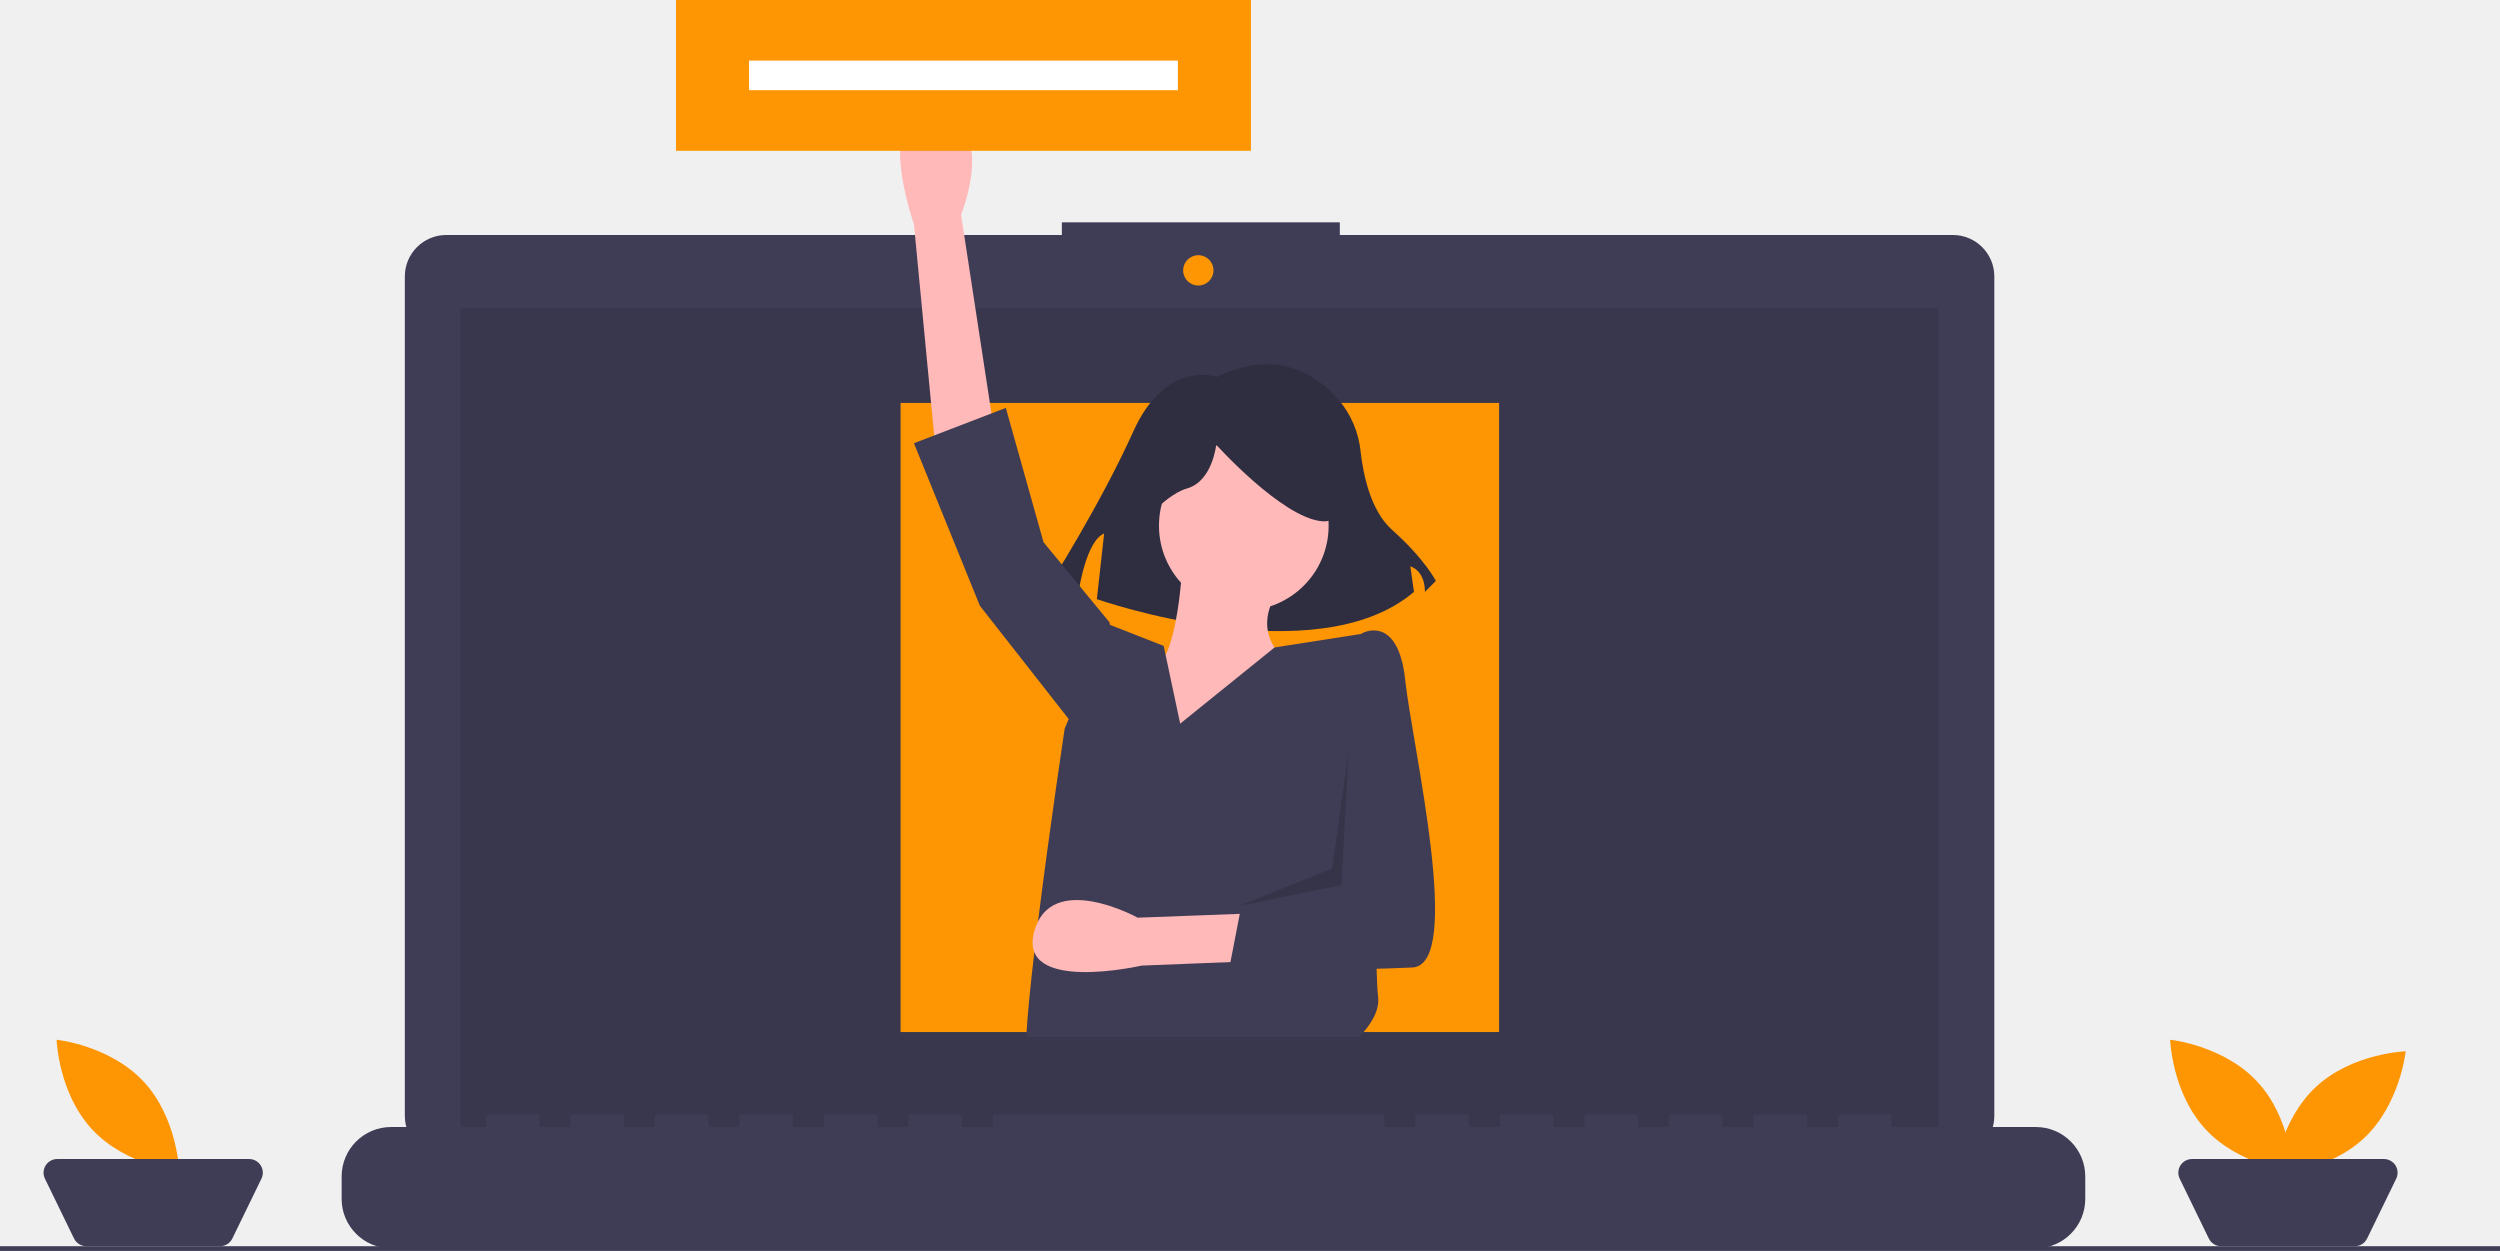
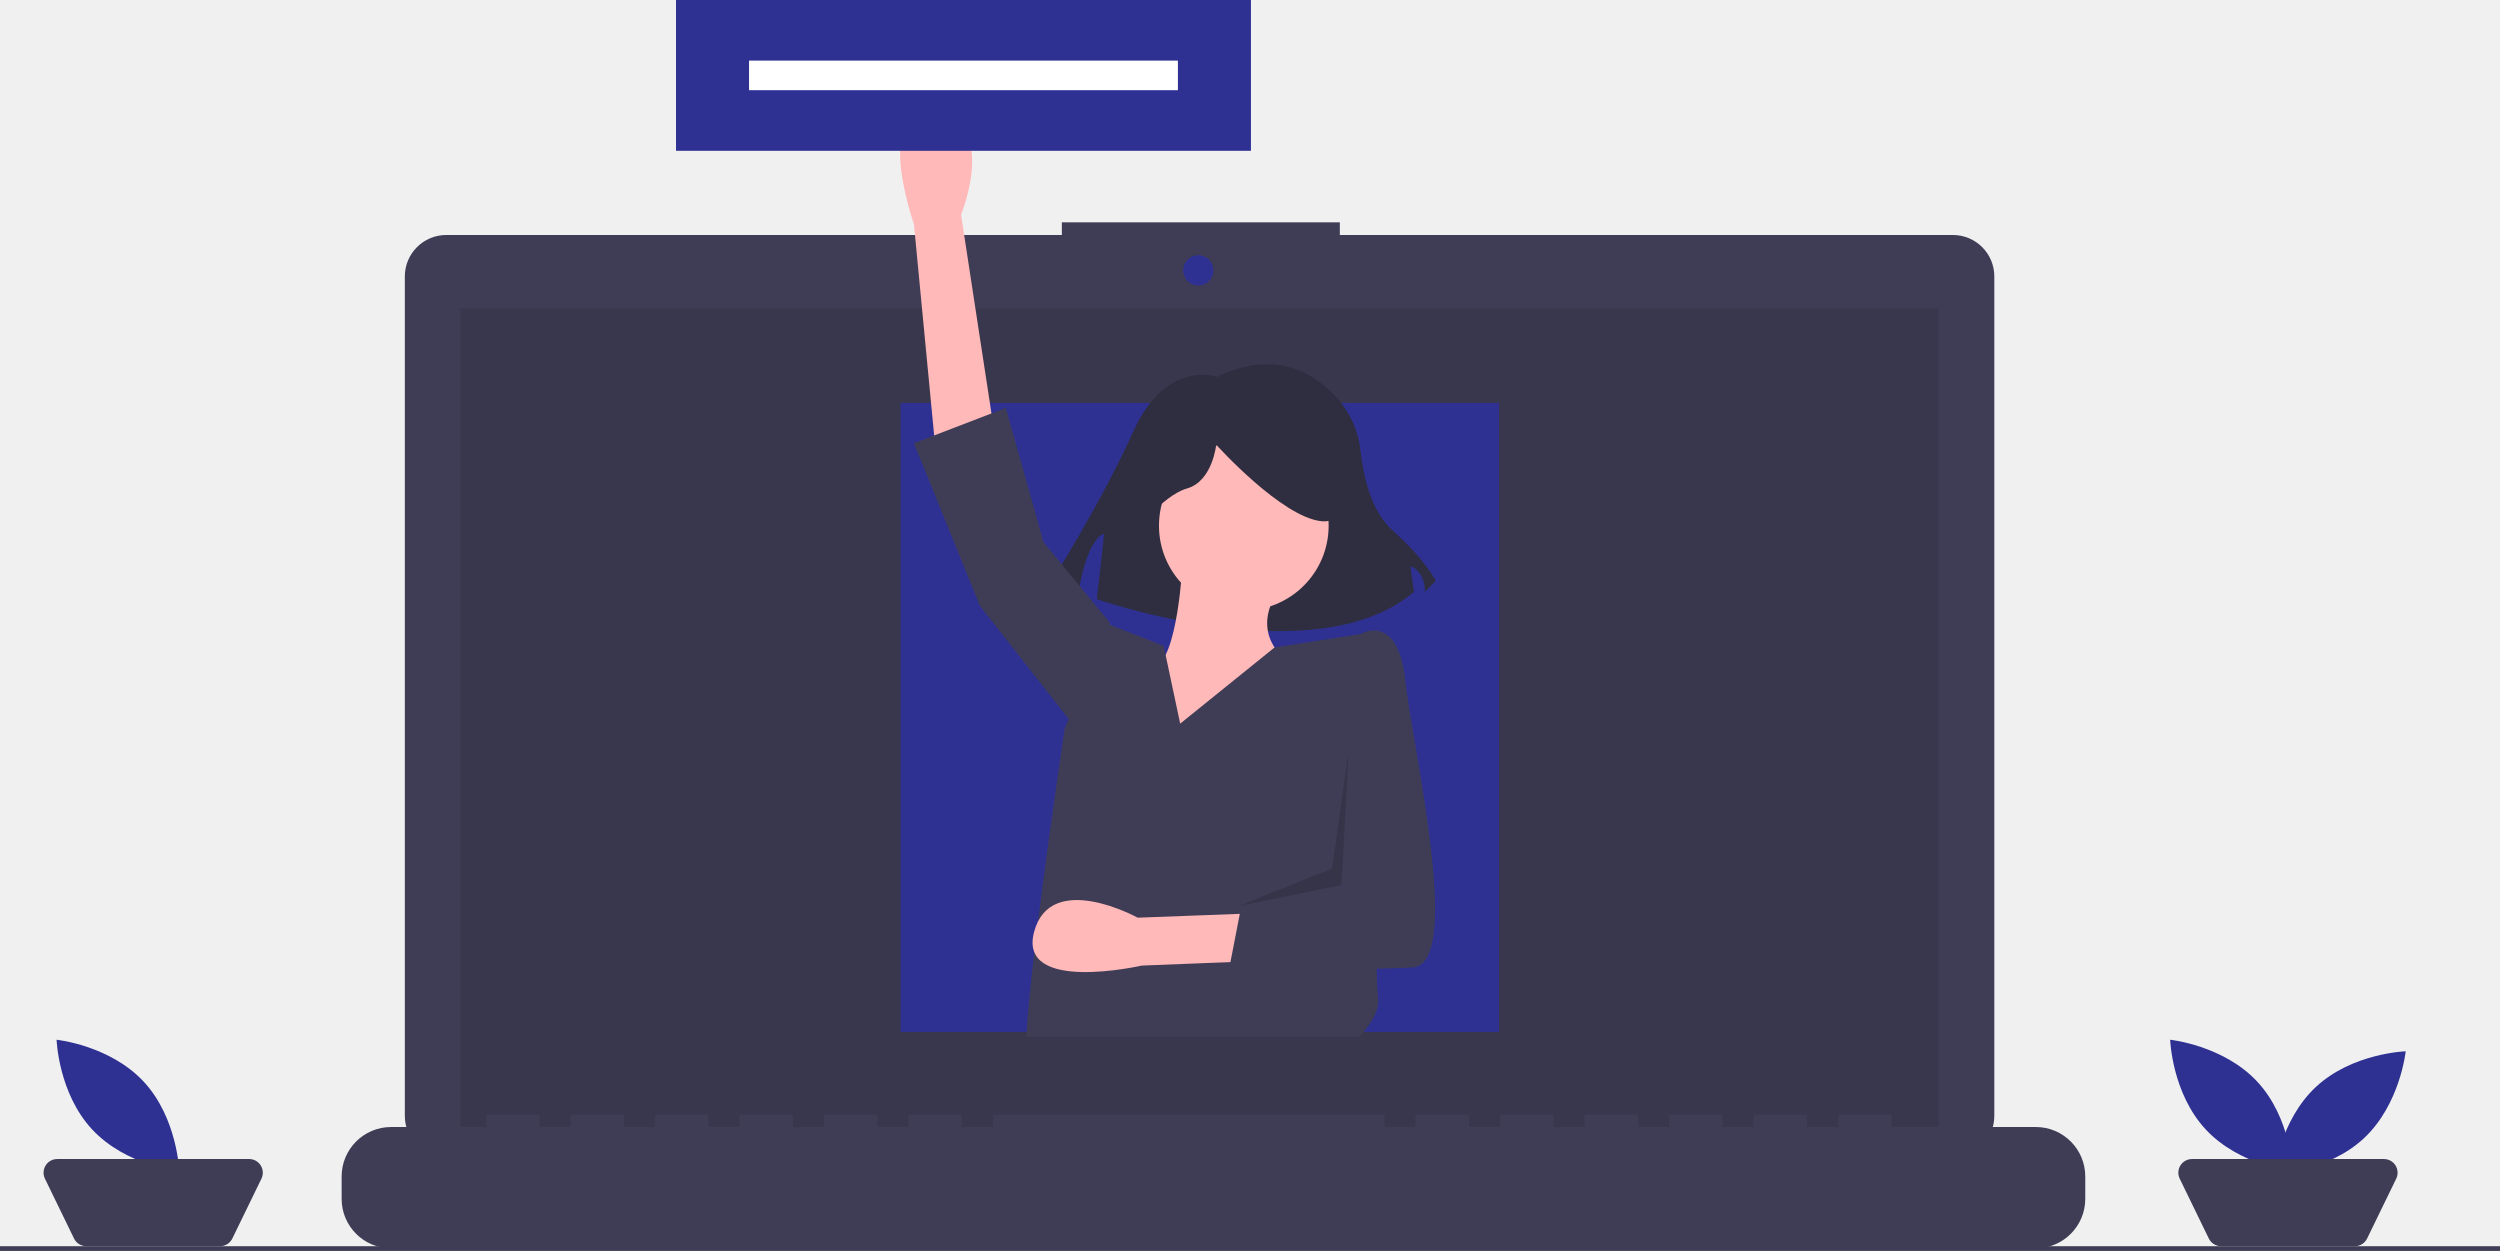
<svg xmlns="http://www.w3.org/2000/svg" height="530.892" viewBox="0 0 1061 530.892" width="1061">
  <path d="m898.293 284.281h-260.17v-5.362h-117.971v5.362h-261.242a17.599 17.599 0 0 0 -17.599 17.599v356.252a17.599 17.599 0 0 0 17.599 17.599h639.383a17.599 17.599 0 0 0 17.599-17.599v-356.252a17.599 17.599 0 0 0 -17.599-17.599z" fill="#3f3d56" transform="translate(-69.5 -184.5538)" />
  <path d="m195.406 130.828h627.391v353.913h-627.391z" opacity=".1" />
-   <circle cx="508.565" cy="114.742" fill="#fe9603" r="6.435" />
+   <circle cx="508.565" cy="114.742" fill="#2e3192" r="6.435" />
  <path d="m933.507 662.86h-61.229v-4.412a.875.875 0 0 0 -.875-.875h-20.993a.875.875 0 0 0 -.875.875v4.412h-13.121v-4.412a.875.875 0 0 0 -.875-.875h-20.993a.875.875 0 0 0 -.875.875v4.412h-13.121v-4.412a.875.875 0 0 0 -.875-.875h-20.993a.875.875 0 0 0 -.875.875v4.412h-13.121v-4.412a.875.875 0 0 0 -.875-.875h-20.993a.875.875 0 0 0 -.875.875v4.412h-13.121v-4.412a.875.875 0 0 0 -.875-.875h-20.993a.875.875 0 0 0 -.875.875v4.412h-13.121v-4.412a.875.875 0 0 0 -.875-.875h-20.993a.875.875 0 0 0 -.875.875v4.412h-13.121v-4.412a.875.875 0 0 0 -.875-.875h-164.444a.875.875 0 0 0 -.875.875v4.412h-13.121v-4.412a.875.875 0 0 0 -.875-.875h-20.993a.875.875 0 0 0 -.875.875v4.412h-13.121v-4.412a.875.875 0 0 0 -.875-.875h-20.993a.875.875 0 0 0 -.875.875v4.412h-13.121v-4.412a.875.875 0 0 0 -.875-.875h-20.993a.875.875 0 0 0 -.875.875v4.412h-13.121v-4.412a.875.875 0 0 0 -.875-.875h-20.993a.875.875 0 0 0 -.875.875v4.412h-13.121v-4.412a.875.875 0 0 0 -.875-.875h-20.993a.875.875 0 0 0 -.875.875v4.412h-13.121v-4.412a.875.875 0 0 0 -.875-.875h-20.993a.875.875 0 0 0 -.875.875v4.412h-40.236a20.993 20.993 0 0 0 -20.993 20.993v9.492a20.993 20.993 0 0 0 20.993 20.993h698.014a20.993 20.993 0 0 0 20.993-20.993v-9.492a20.993 20.993 0 0 0 -20.993-20.993z" fill="#3f3d56" transform="translate(-69.5 -184.5538)" />
-   <path d="m382.209 171h254v267h-254z" fill="#fe9603" />
+   <path d="m382.209 171h254v267h-254z" fill="#2e3192" />
  <path d="m586.05 344.47s-21.658-7.735-35.581 23.205-35.581 64.975-35.581 64.975l12.376 3.094s3.094-21.658 10.829-24.752l-3.094 27.846s92.821 32.487 134.591-3.094l-1.547-10.829s6.188 1.547 6.188 10.829l4.641-4.641s-4.641-9.282-18.564-21.658c-9.139-8.123-12.279-23.577-13.358-33.24a40.224 40.224 0 0 0 -9.261-21.905c-9.253-10.723-26.112-22.121-51.638-9.83z" fill="#2f2e41" transform="translate(-69.5 -184.5538)" />
  <path d="m466.371 373.661-9-94s-18-51 9-47 11 43 11 43l15 98z" fill="#ffb9b9" transform="translate(-69.5 -184.5538)" />
  <circle cx="527.871" cy="223.107" fill="#ffb9b9" r="36" />
  <path d="m571.371 423.661s-2 41-12 44-38 36-25 46 88 3 88 3l-7-52s-16-11-3-30z" fill="#ffb9b9" transform="translate(-69.5 -184.5538)" />
  <path d="m646.439 624.554h-141.4c.51-9.05 1.79-21.83 3.43-35.88.5-4.26 1.03-8.65 1.58-13.08 4.85-39.05 11.32-81.93 11.32-81.93l1.7-3.93 17.3-40.07.18.07 22.82 8.93.81 3.84 6.19 29.16 40.05-32.33 36.95-5.78 2.5-.39 4.5 42.5s-.2 9.5-.41 23.03c-.24 15.55-.5 36.43-.48 54.32.01 8.55.08 16.42.25 22.7.14 5.29.35 9.46.64 11.95.67 5.67-2.89 11.56-7.93 16.89z" fill="#3f3d56" transform="translate(-69.5 -184.5538)" />
  <path d="m471.871 270.107-1-6-28-34-16-57-39 15 28 69 40 51z" fill="#3f3d56" />
  <path d="m550.077 411.966s12.376-17.017 23.205-20.111 12.376-18.564 12.376-18.564 27.846 30.94 44.864 32.487 1.547-37.129 1.547-37.129l-30.94-7.735-29.393 3.094-23.205 15.47z" fill="#2f2e41" transform="translate(-69.5 -184.5538)" />
  <path d="m649.709 590.554-95.672 3.795s-52.72 12.068-45.667-14.3 43.974-6.026 43.974-6.026l99.071-3.729z" fill="#ffb9b9" transform="translate(-69.5 -184.5538)" />
  <path d="m638.871 460.161 9-7s15-8 18 20 25 121 3 122-78 2-78 2l6-31 46-3z" fill="#3f3d56" transform="translate(-69.5 -184.5538)" />
  <path d="m572.371 318.607-3 57-44 9 40-16z" opacity=".15" />
-   <path d="m286.9 0h244v64h-244z" fill="#fe9603" />
+   <path d="m286.9 0h244v64h-244z" fill="#2e3192" />
  <path d="m0 528.892h1061v2h-1061z" fill="#3f3d56" />
  <g transform="translate(-69.5 -184.5538)">
-     <path d="m1027.457 643.582c14.376 15.426 15.119 38.1 15.119 38.1s-22.565-2.338-36.941-17.764-15.119-38.1-15.119-38.1 22.565 2.338 36.941 17.764z" fill="#fe9603" />
-     <path d="m1072.714 667.661c-15.426 14.376-38.1 15.119-38.1 15.119s2.338-22.565 17.764-36.941 38.1-15.119 38.1-15.119-2.338 22.565-17.764 36.941z" fill="#fe9603" />
+     <path d="m1027.457 643.582c14.376 15.426 15.119 38.1 15.119 38.1s-22.565-2.338-36.941-17.764-15.119-38.1-15.119-38.1 22.565 2.338 36.941 17.764z" fill="#2e3192" />
+     <path d="m1072.714 667.661c-15.426 14.376-38.1 15.119-38.1 15.119s2.338-22.565 17.764-36.941 38.1-15.119 38.1-15.119-2.338 22.565-17.764 36.941z" fill="#2e3192" />
    <path d="m1068.88 713.446h-56.739a5.803 5.803 0 0 1 -5.219-3.265l-12.353-25.393a5.803 5.803 0 0 1 5.219-8.342h81.446a5.803 5.803 0 0 1 5.219 8.342l-12.353 25.393a5.803 5.803 0 0 1 -5.219 3.265z" fill="#3f3d56" />
-     <path d="m130.457 643.582c14.376 15.426 15.119 38.1 15.119 38.1s-22.565-2.338-36.941-17.764-15.119-38.1-15.119-38.1 22.565 2.338 36.941 17.764z" fill="#fe9603" />
+     <path d="m130.457 643.582c14.376 15.426 15.119 38.1 15.119 38.1s-22.565-2.338-36.941-17.764-15.119-38.1-15.119-38.1 22.565 2.338 36.941 17.764z" fill="#2e3192" />
    <path d="m162.88 713.446h-56.739a5.803 5.803 0 0 1 -5.219-3.265l-12.353-25.393a5.803 5.803 0 0 1 5.219-8.342h81.446a5.803 5.803 0 0 1 5.219 8.342l-12.353 25.393a5.803 5.803 0 0 1 -5.219 3.265z" fill="#3f3d56" />
  </g>
  <path d="m317.9 25.723h182v12.554h-182z" fill="#fff" />
</svg>
